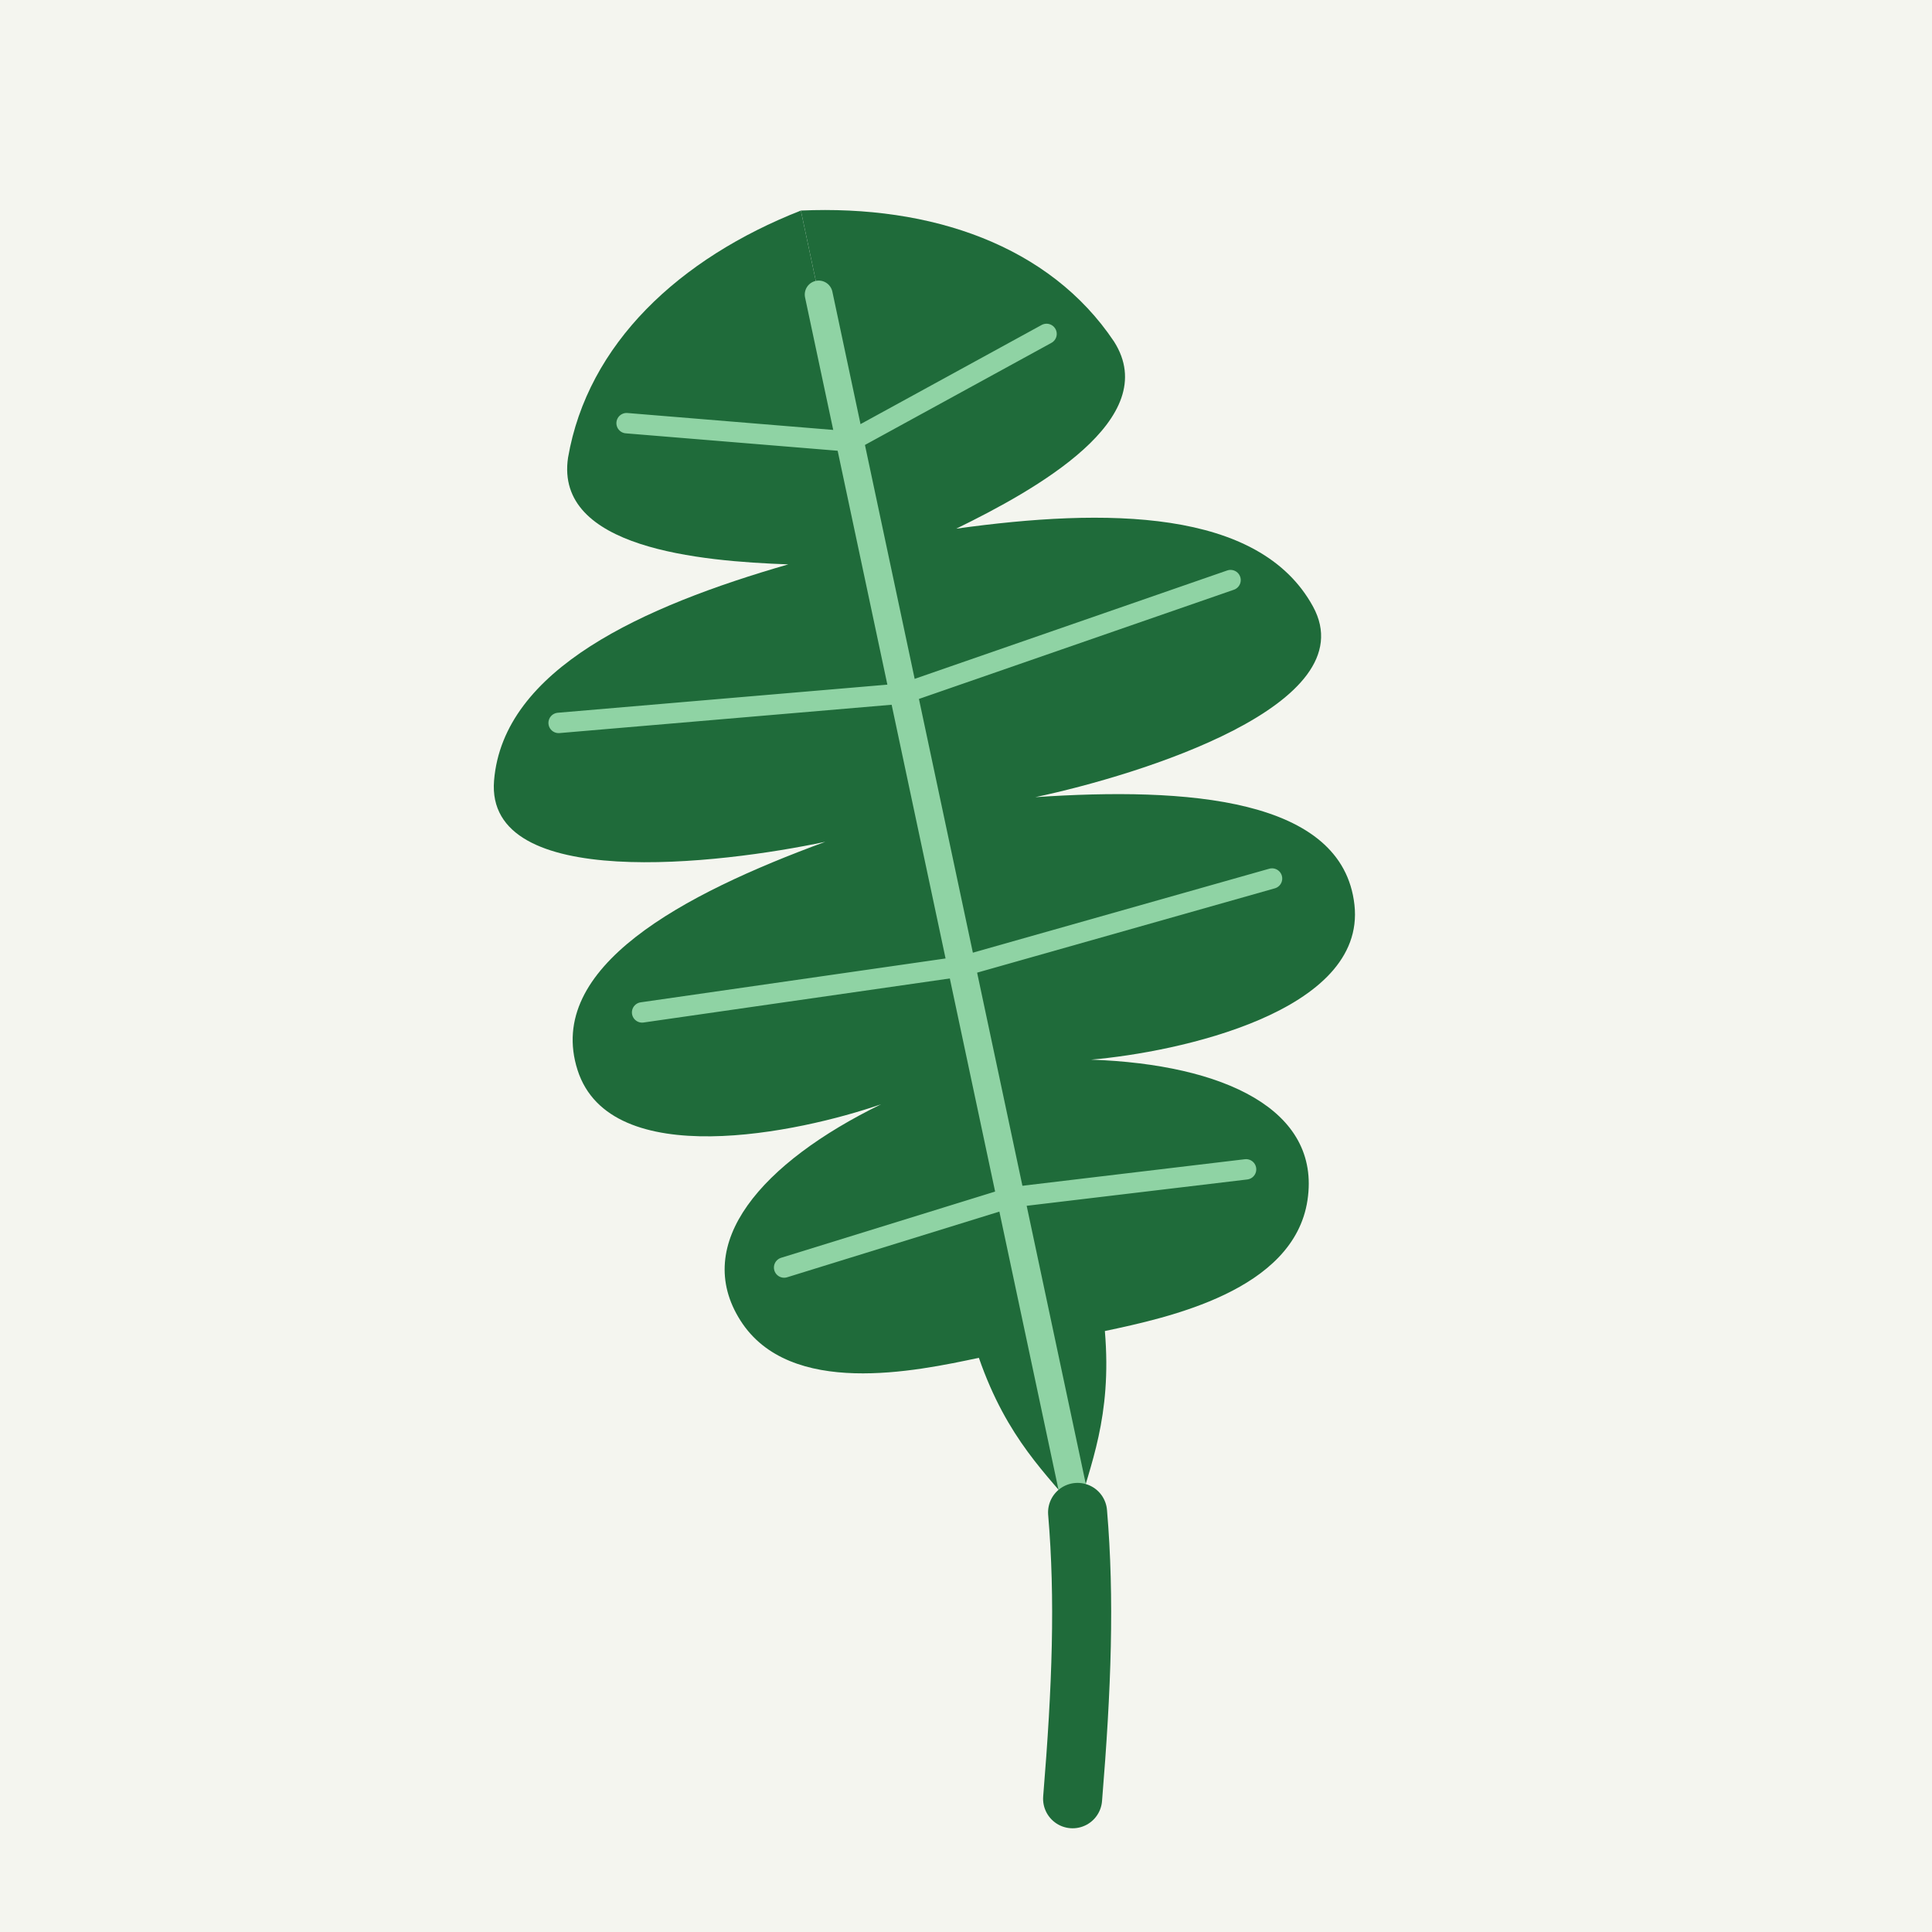
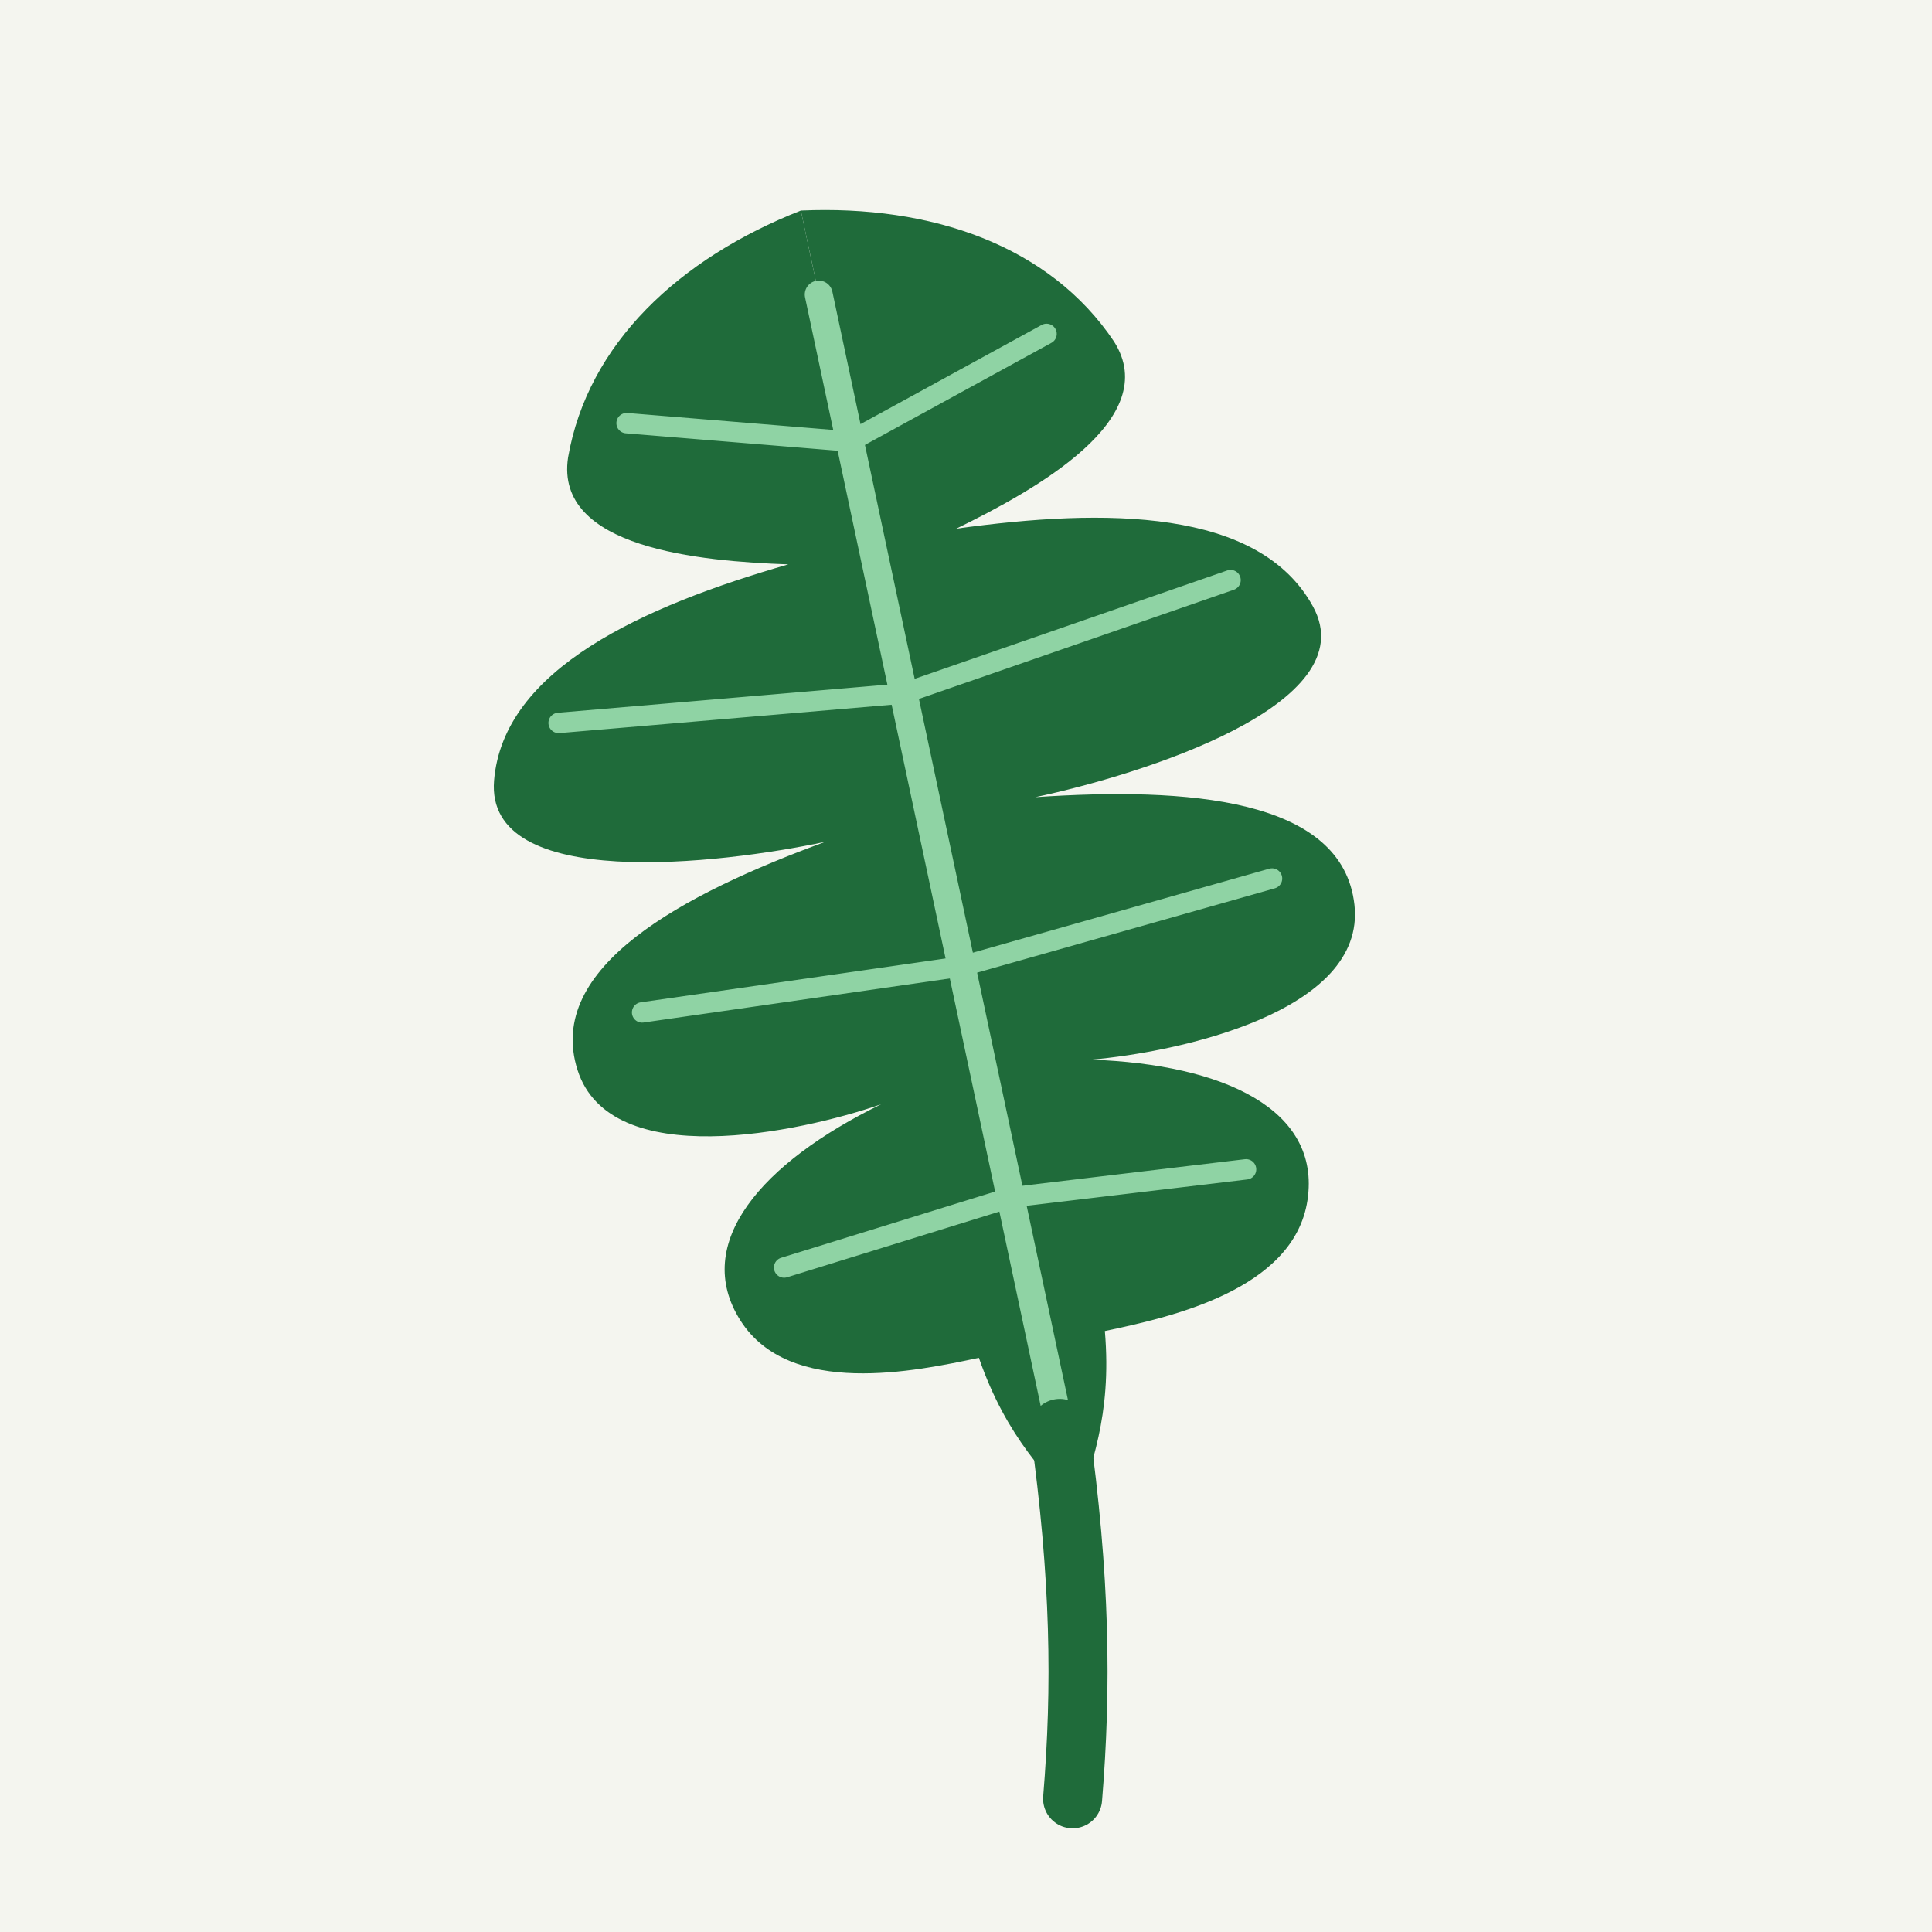
<svg xmlns="http://www.w3.org/2000/svg" viewBox="0 0 180 180" width="180" height="180">
  <rect width="180" height="180" fill="#F4F5EF" />
  <g transform="rotate(-12 90 92) translate(0 -4)">
    <g id="half" fill="#1F6B3A">
      <path d="M90 22 C102 24 112 30 116 40 C119 48 106 52 98 54 C112 55 126 58 129 68 C132 78 110 80 100 80 C114 82 128 86 127 96 C126 106 108 106 100 105 C112 108 120 114 117 122 C114 130 102 130 96 130 C95 138 92 142 90 146 Z" />
    </g>
    <use href="#half" transform="matrix(-1 0 0 1 180 0)" />
    <path d="M90 30 L90 144" stroke="#8FD3A4" stroke-width="2.6" stroke-linecap="round" fill="none" />
    <path d="M90 44 L110 38 M90 44 L70 38 M90 68 L122 64 M90 68 L58 64 M90 94 L120 92 M90 94 L60 92 M90 116 L112 118 M90 116 L68 118" stroke="#8FD3A4" stroke-width="1.9" stroke-linecap="round" fill="none" />
-     <path d="M90 146 C89 154 87 162 84 172" stroke="#1F6B3A" stroke-width="5.5" stroke-linecap="round" fill="none" />
+     <path d="M90 138 C89 152 87 162 84 172" stroke="#1F6B3A" stroke-width="5.5" stroke-linecap="round" fill="none" />
  </g>
</svg>
